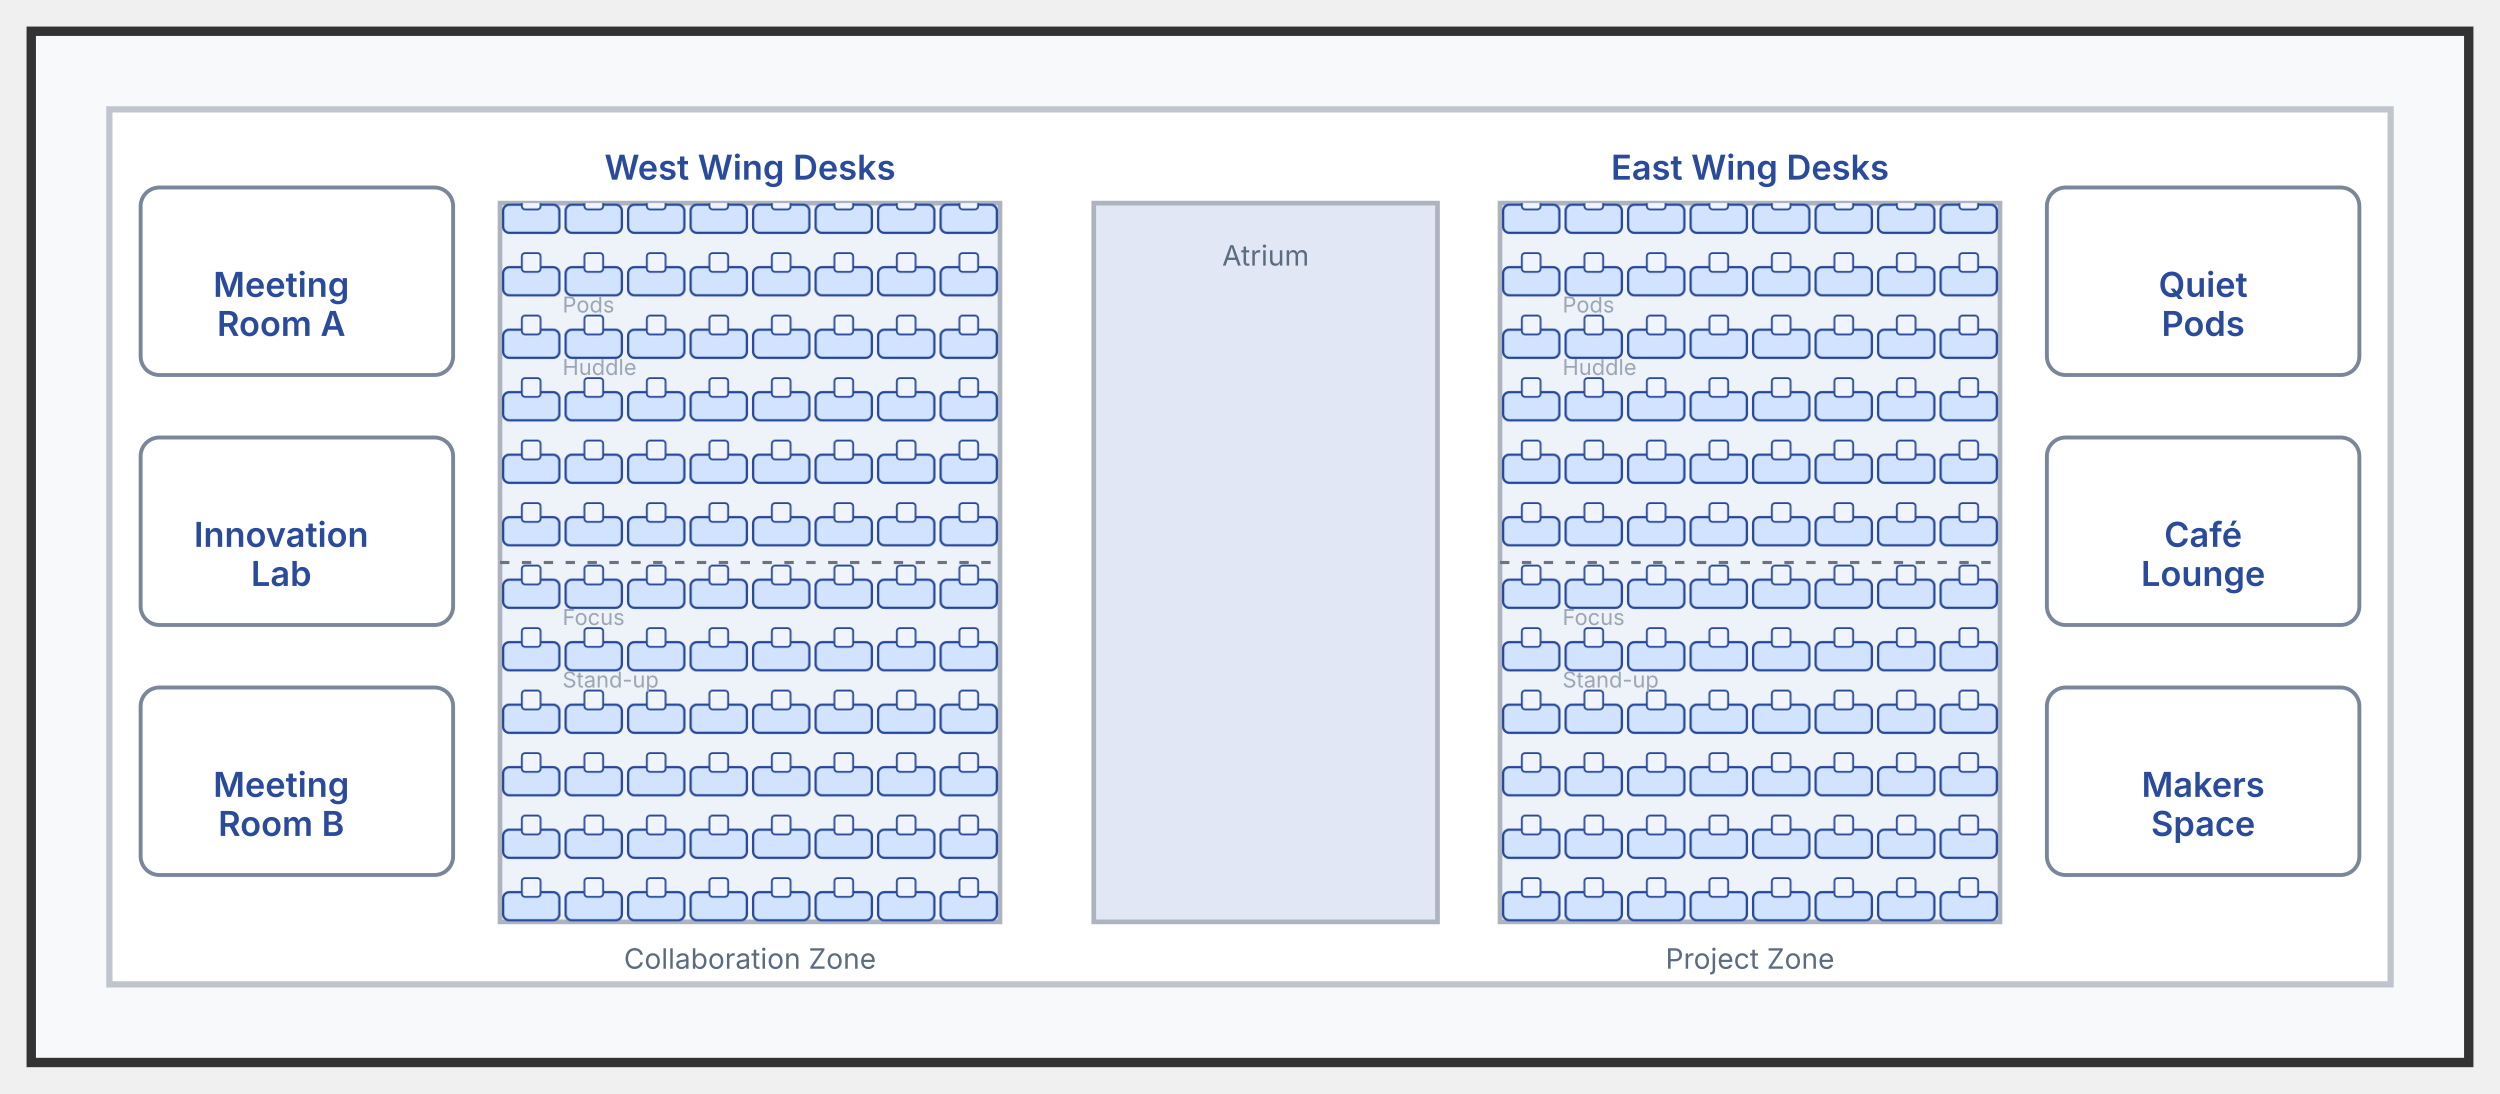
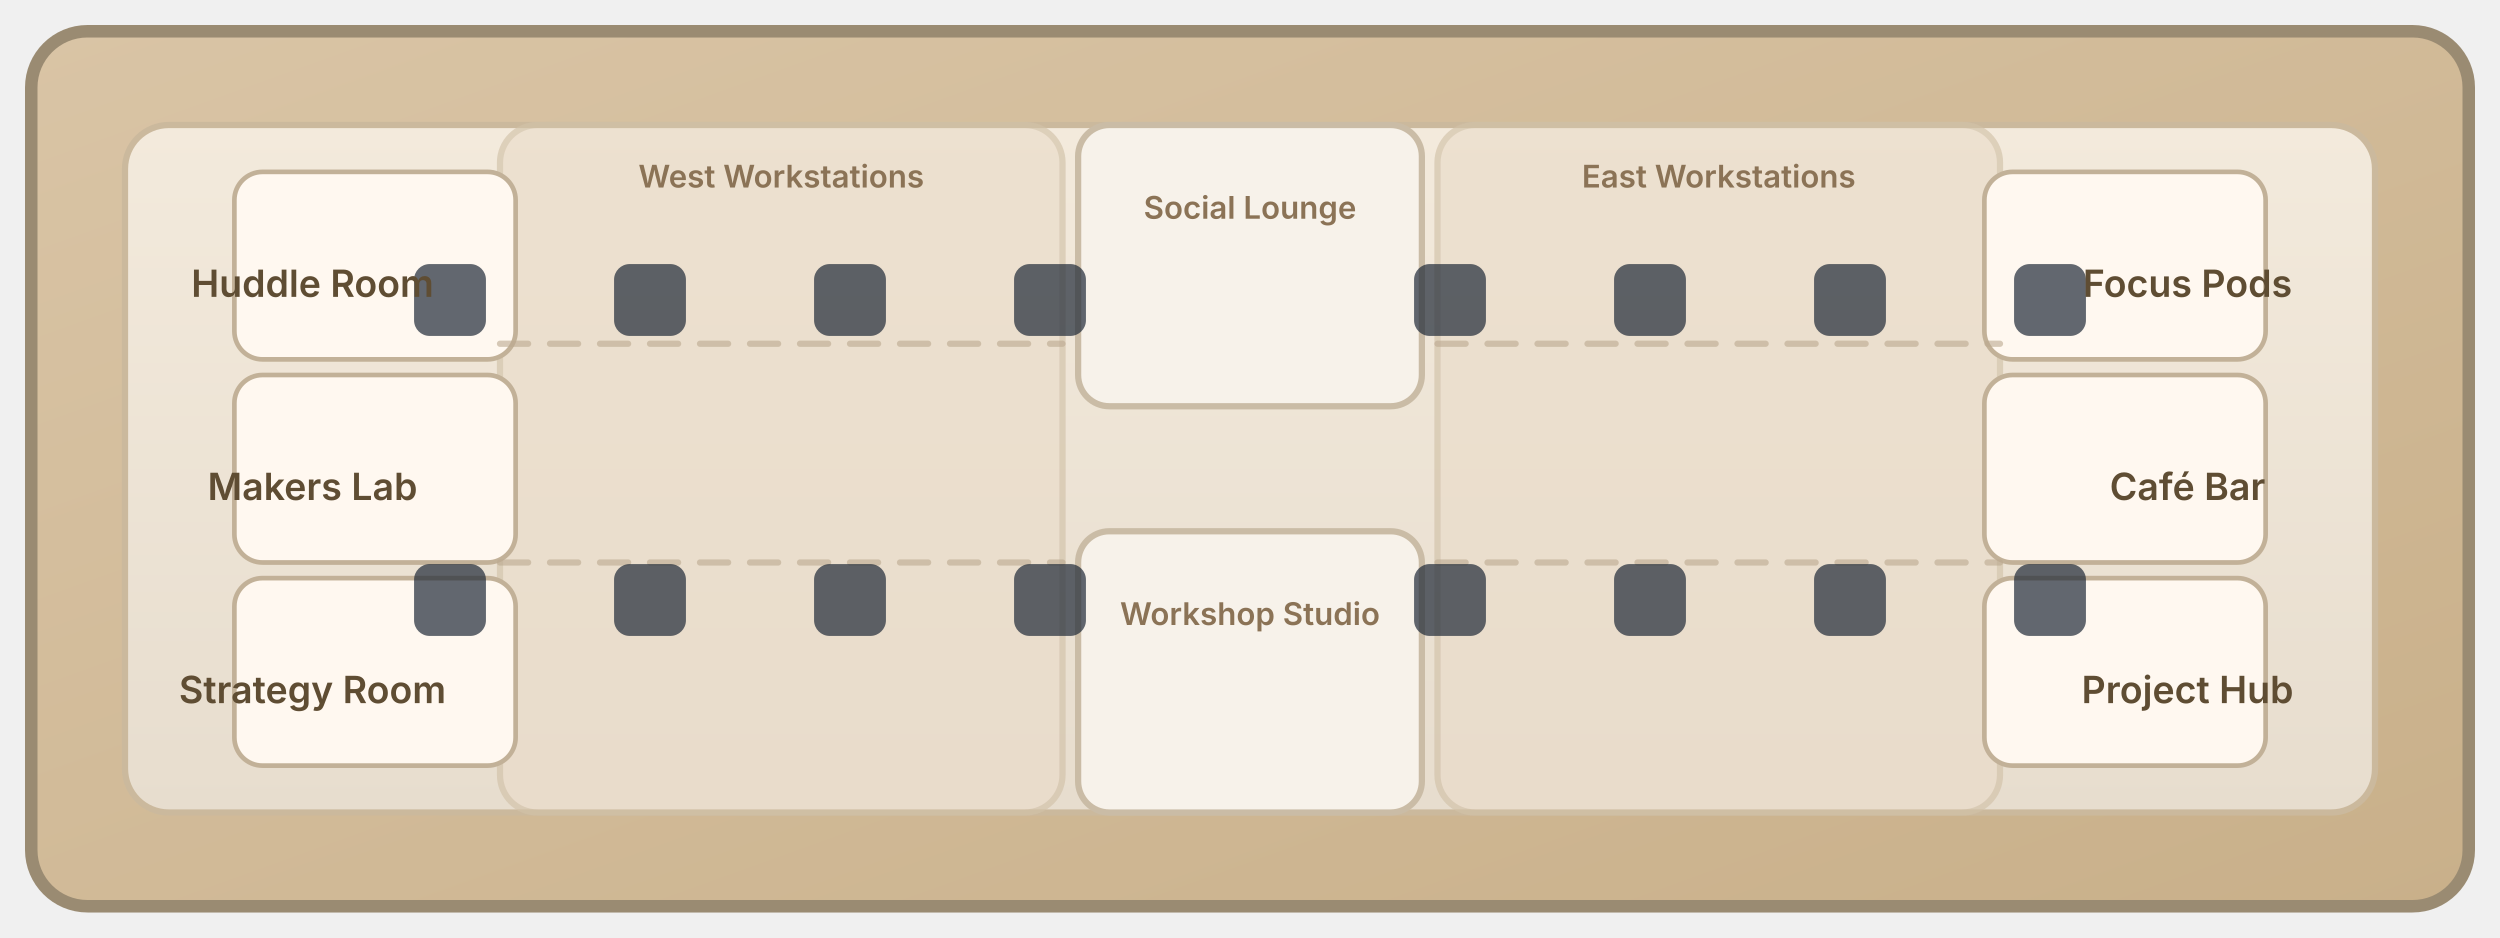
- <svg xmlns="http://www.w3.org/2000/svg" width="1600" height="700" viewBox="0 0 1600 700" role="img" aria-labelledby="title desc">
+ <svg xmlns="http://www.w3.org/2000/svg" width="1600" height="600" viewBox="0 0 1600 600" role="img" aria-labelledby="title desc">
  <defs>
-     <pattern id="deskPattern" width="40" height="40" patternUnits="userSpaceOnUse">
-       <rect width="36" height="18" x="2" y="11" rx="4" ry="4" fill="#d1e3ff" stroke="#2a4b9b" stroke-width="1.5" />
-       <rect width="12" height="12" x="14" y="2" rx="2" ry="2" fill="#f0f4ff" stroke="#2a4b9b" stroke-width="1.2" />
-     </pattern>
+     <linearGradient id="wood" x1="0" y1="0" x2="1" y2="1">
+       <stop offset="0%" stop-color="#d9c4a5" />
+       <stop offset="100%" stop-color="#c9b08a" />
+     </linearGradient>
+     <linearGradient id="walkway" x1="0" y1="0" x2="0" y2="1">
+       <stop offset="0%" stop-color="#f3eadc" />
+       <stop offset="100%" stop-color="#e7ddce" />
+     </linearGradient>
  </defs>
-   <rect x="20" y="20" width="1560" height="660" fill="#f8f9fb" stroke="#333" stroke-width="6" />
-   <rect x="70" y="70" width="1460" height="560" fill="#ffffff" stroke="#c0c4cc" stroke-width="4" />
-   <g fill="#eef2f9" stroke="#adb3bf" stroke-width="3">
-     <rect x="320" y="130" width="320" height="460" />
-     <rect x="960" y="130" width="320" height="460" />
-     <rect x="700" y="130" width="220" height="460" fill="#e1e7f5" />
+   <rect x="20" y="20" width="1560" height="560" rx="36" fill="url(#wood)" stroke="#9a8b72" stroke-width="8" />
+   <rect x="80" y="80" width="1440" height="440" rx="28" fill="url(#walkway)" stroke="#cbb99d" stroke-width="4" />
+   <rect x="320" y="80" width="360" height="440" rx="24" fill="#eadbc9" stroke="#d1c1a8" stroke-width="4" opacity="0.65" />
+   <rect x="920" y="80" width="360" height="440" rx="24" fill="#eadbc9" stroke="#d1c1a8" stroke-width="4" opacity="0.65" />
+   <rect x="690" y="80" width="220" height="180" rx="20" fill="#f7f2ea" stroke="#cabca6" stroke-width="4" />
+   <rect x="690" y="340" width="220" height="180" rx="20" fill="#f7f2ea" stroke="#cabca6" stroke-width="4" />
+   <g fill="#fff8f0" stroke="#c2b198" stroke-width="3">
+     <rect x="150" y="110" width="180" height="120" rx="18" />
+     <rect x="150" y="240" width="180" height="120" rx="18" />
+     <rect x="150" y="370" width="180" height="120" rx="18" />
+     <rect x="1270" y="110" width="180" height="120" rx="18" />
+     <rect x="1270" y="240" width="180" height="120" rx="18" />
+     <rect x="1270" y="370" width="180" height="120" rx="18" />
  </g>
-   <g fill="#ffffff" stroke="#7a8699" stroke-width="2.5">
-     <rect x="90" y="120" width="200" height="120" rx="12" />
-     <rect x="90" y="280" width="200" height="120" rx="12" />
-     <rect x="90" y="440" width="200" height="120" rx="12" />
-     <rect x="1310" y="120" width="200" height="120" rx="12" />
-     <rect x="1310" y="280" width="200" height="120" rx="12" />
-     <rect x="1310" y="440" width="200" height="120" rx="12" />
+   <g stroke="#bba98f" stroke-dasharray="18 14" stroke-width="4" stroke-linecap="round" opacity="0.6">
+     <line x1="320" y1="220" x2="680" y2="220" />
+     <line x1="320" y1="360" x2="680" y2="360" />
+     <line x1="920" y1="220" x2="1280" y2="220" />
+     <line x1="920" y1="360" x2="1280" y2="360" />
  </g>
-   <g>
-     <rect x="320" y="130" width="320" height="460" fill="url(#deskPattern)" />
-     <rect x="960" y="130" width="320" height="460" fill="url(#deskPattern)" />
+   <g fill="#1f2937" opacity="0.7">
+     <rect x="265" y="169" width="46" height="46" rx="10" />
+     <rect x="393" y="169" width="46" height="46" rx="10" />
+     <rect x="521" y="169" width="46" height="46" rx="10" />
+     <rect x="649" y="169" width="46" height="46" rx="10" />
+     <rect x="265" y="361" width="46" height="46" rx="10" />
+     <rect x="393" y="361" width="46" height="46" rx="10" />
+     <rect x="521" y="361" width="46" height="46" rx="10" />
+     <rect x="649" y="361" width="46" height="46" rx="10" />
+     <rect x="905" y="169" width="46" height="46" rx="10" />
+     <rect x="1033" y="169" width="46" height="46" rx="10" />
+     <rect x="1161" y="169" width="46" height="46" rx="10" />
+     <rect x="1289" y="169" width="46" height="46" rx="10" />
+     <rect x="905" y="361" width="46" height="46" rx="10" />
+     <rect x="1033" y="361" width="46" height="46" rx="10" />
+     <rect x="1161" y="361" width="46" height="46" rx="10" />
+     <rect x="1289" y="361" width="46" height="46" rx="10" />
  </g>
-   <g fill="#2a4b9b" font-family="'Inter', sans-serif" font-size="22" font-weight="600">
-     <text x="180" y="190" text-anchor="middle">Meeting</text>
-     <text x="180" y="215" text-anchor="middle">Room A</text>
-     <text x="180" y="350" text-anchor="middle">Innovation</text>
-     <text x="180" y="375" text-anchor="middle">Lab</text>
-     <text x="180" y="510" text-anchor="middle">Meeting</text>
-     <text x="180" y="535" text-anchor="middle">Room B</text>
-     <text x="1410" y="190" text-anchor="middle">Quiet</text>
-     <text x="1410" y="215" text-anchor="middle">Pods</text>
-     <text x="1410" y="350" text-anchor="middle">Café</text>
-     <text x="1410" y="375" text-anchor="middle">Lounge</text>
-     <text x="1410" y="510" text-anchor="middle">Makers</text>
-     <text x="1410" y="535" text-anchor="middle">Space</text>
-     <text x="480" y="115" text-anchor="middle">West Wing Desks</text>
-     <text x="1120" y="115" text-anchor="middle">East Wing Desks</text>
+   <g fill="#5f4d33" font-family="'Inter', 'Segoe UI', sans-serif" font-size="24" font-weight="600" text-anchor="middle">
+     <text x="200" y="190">Huddle Room</text>
+     <text x="200" y="320">Makers Lab</text>
+     <text x="200" y="450">Strategy Room</text>
+     <text x="1400" y="190">Focus Pods</text>
+     <text x="1400" y="320">Café Bar</text>
+     <text x="1400" y="450">Project Hub</text>
  </g>
-   <g fill="#5c6c80" font-family="'Inter', sans-serif" font-size="18">
-     <text x="810" y="170" text-anchor="middle">Atrium</text>
-     <text x="480" y="620" text-anchor="middle">Collaboration Zone</text>
-     <text x="1120" y="620" text-anchor="middle">Project Zone</text>
-   </g>
-   <g stroke="#6b7280" stroke-dasharray="6 8" stroke-width="2">
-     <line x1="320" y1="360" x2="640" y2="360" />
-     <line x1="960" y1="360" x2="1280" y2="360" />
-   </g>
-   <g fill="#9ba6b4" font-family="'Inter', sans-serif" font-size="14">
-     <text x="360" y="200">Pods</text>
-     <text x="360" y="240">Huddle</text>
-     <text x="360" y="400">Focus</text>
-     <text x="360" y="440">Stand-up</text>
-     <text x="1000" y="200">Pods</text>
-     <text x="1000" y="240">Huddle</text>
-     <text x="1000" y="400">Focus</text>
-     <text x="1000" y="440">Stand-up</text>
+   <g fill="#8b7356" font-family="'Inter', 'Segoe UI', sans-serif" font-size="20" font-weight="600" text-anchor="middle">
+     <text x="500" y="120">West Workstations</text>
+     <text x="1100" y="120">East Workstations</text>
+     <text x="800" y="140">Social Lounge</text>
+     <text x="800" y="400">Workshop Studio</text>
  </g>
</svg>
